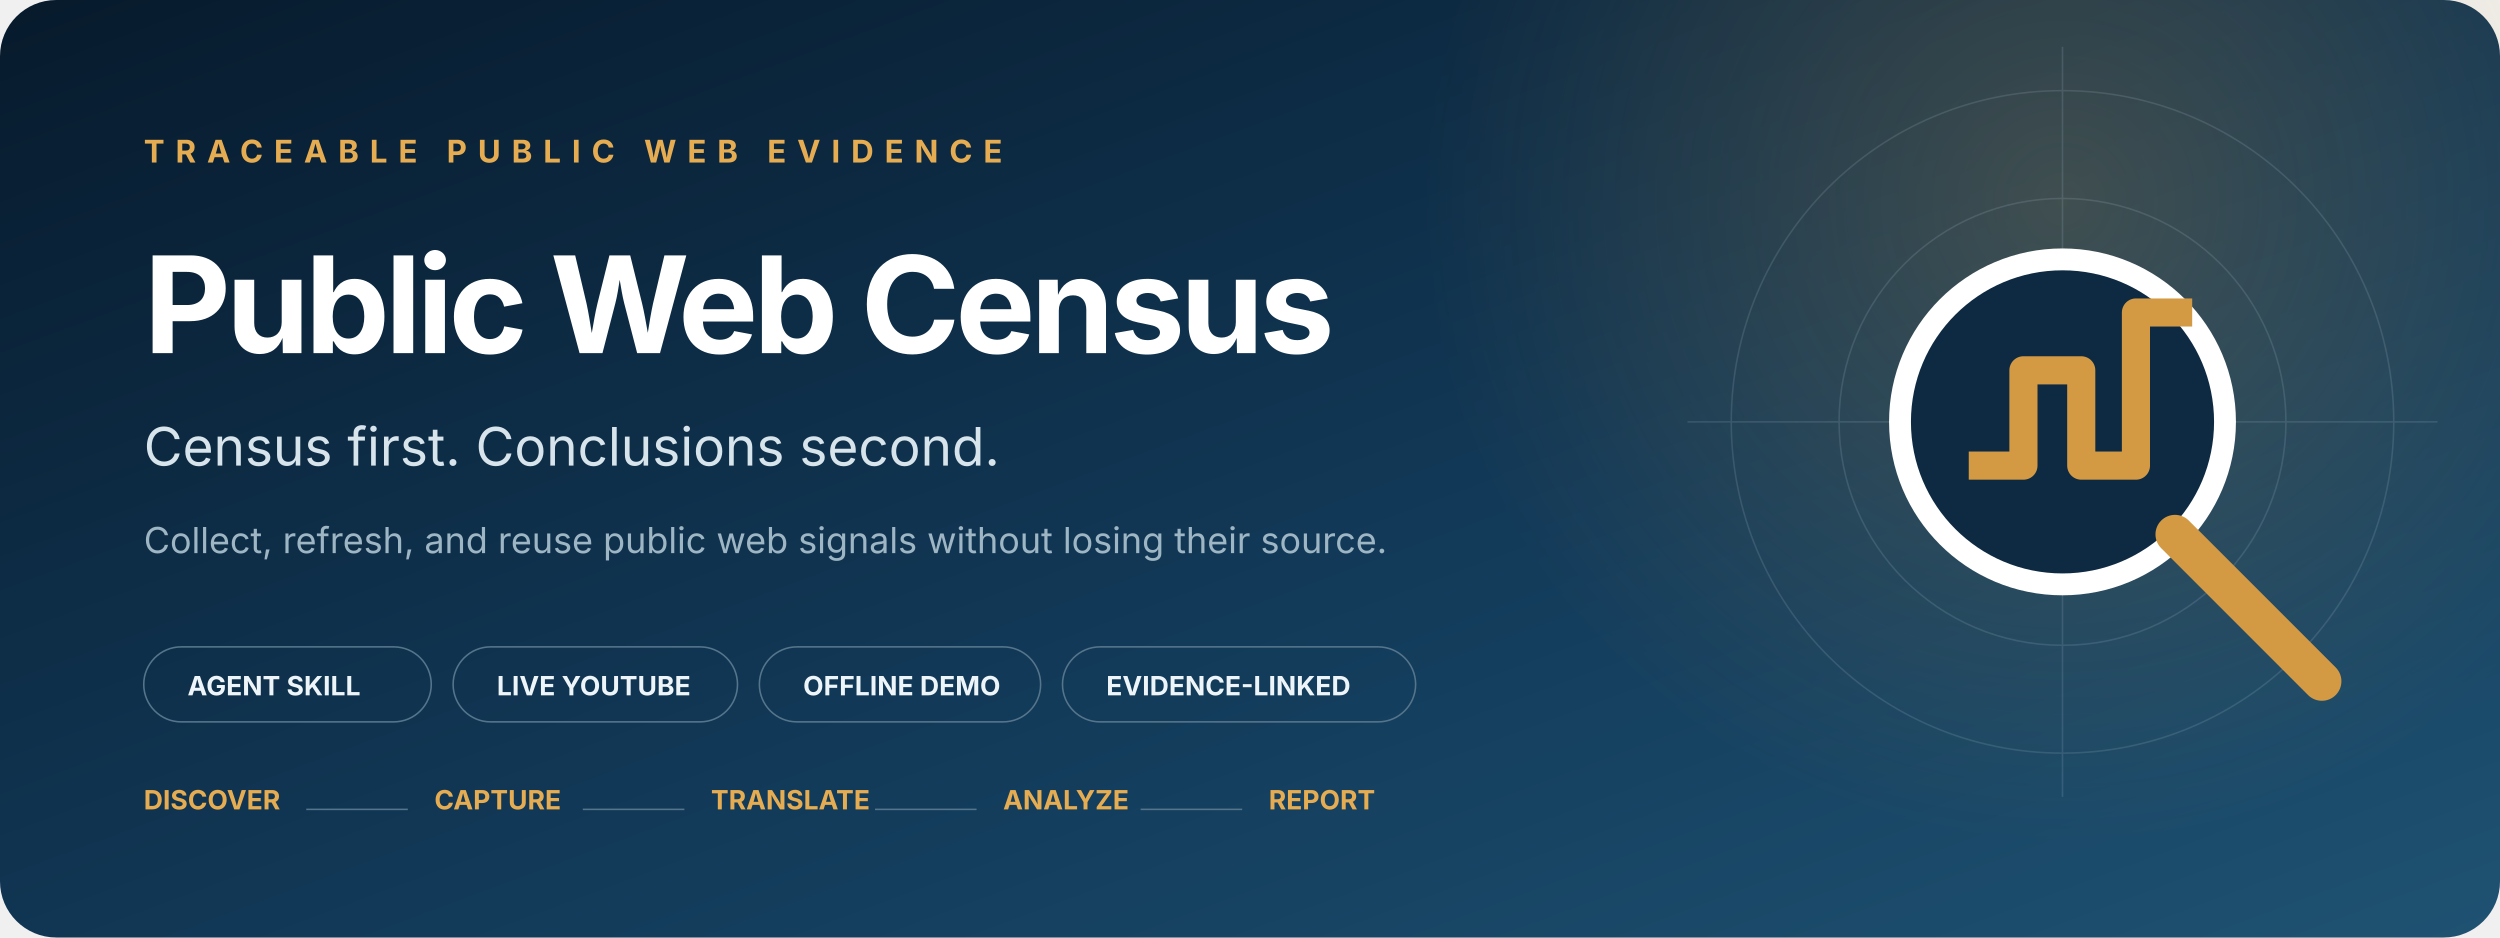
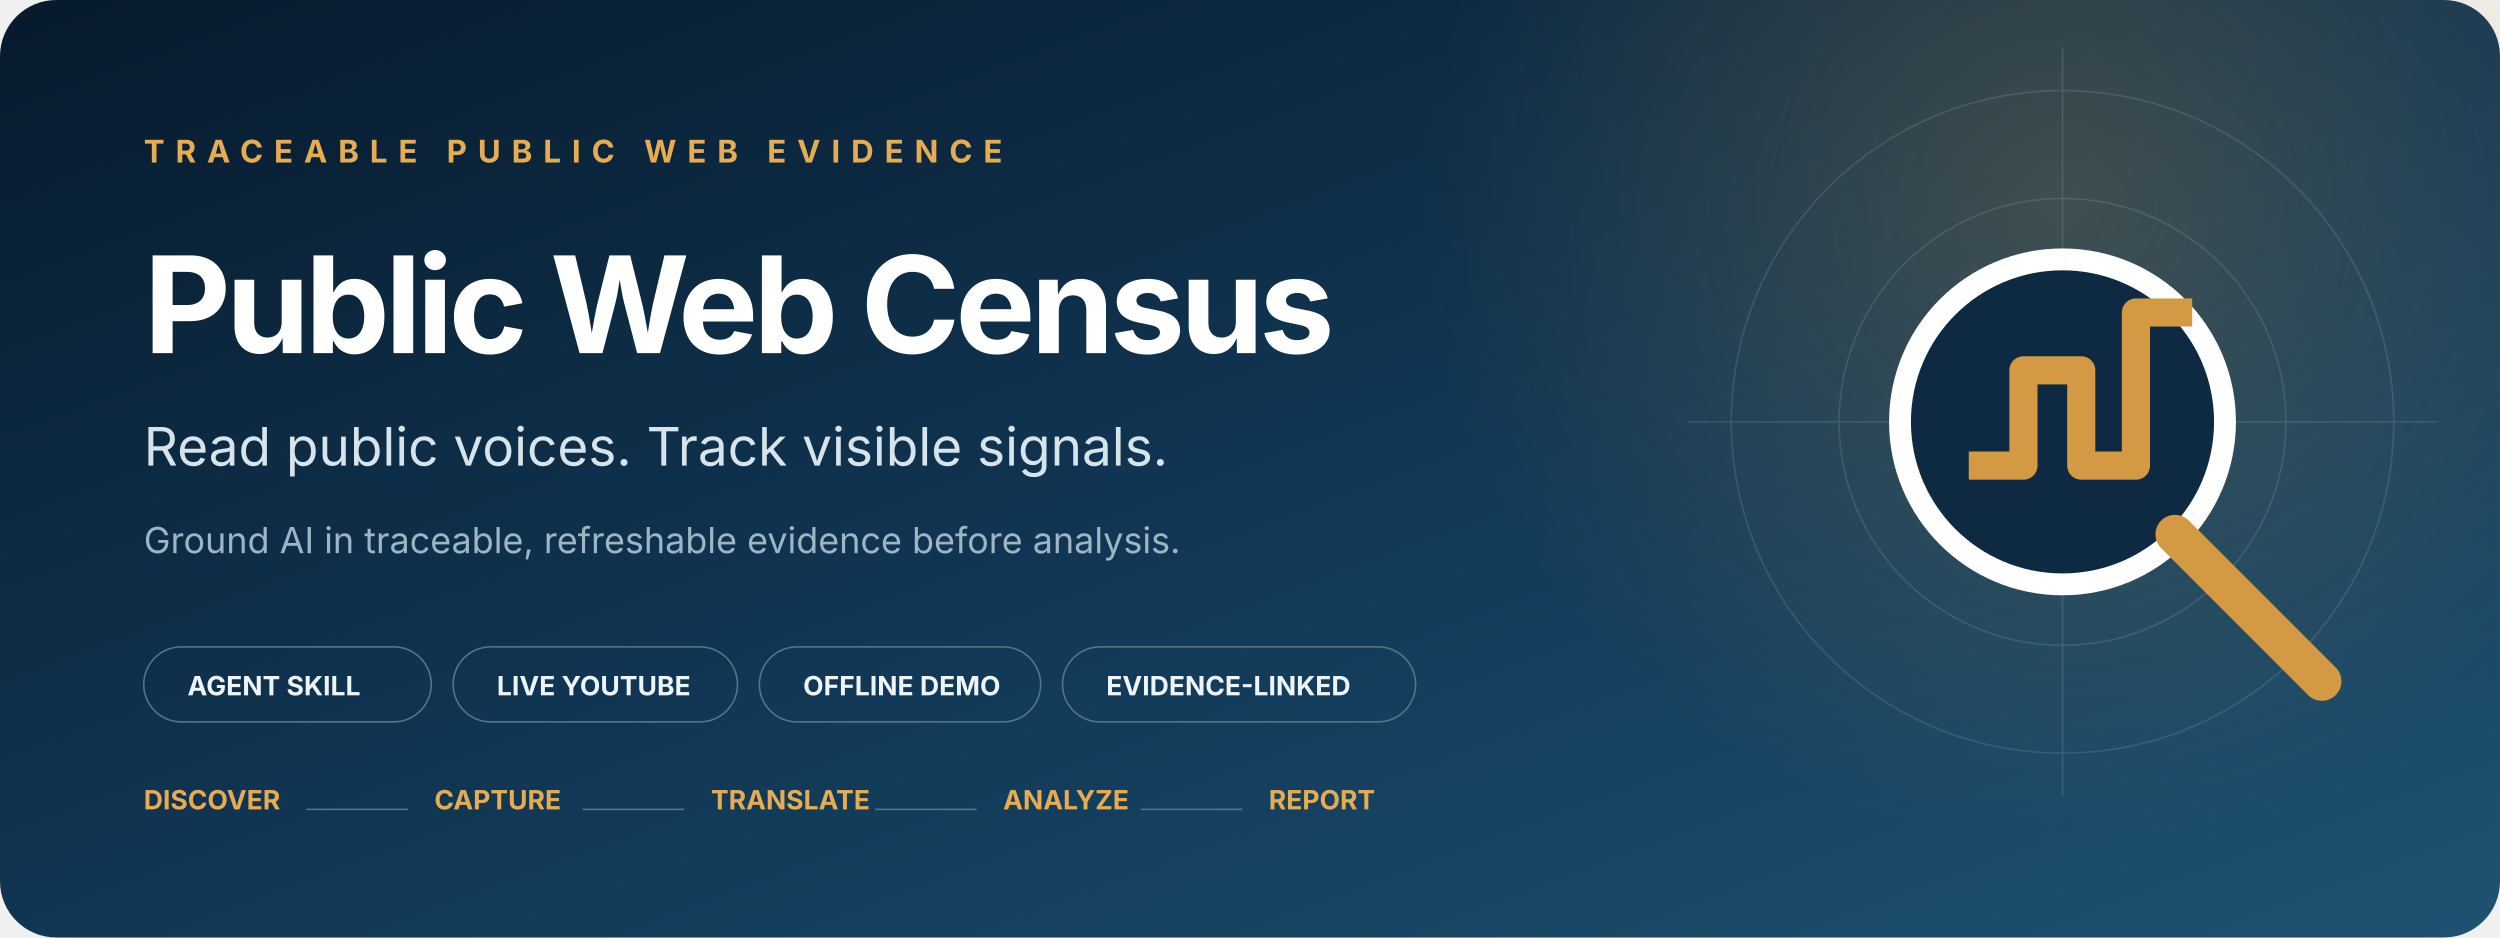
- <svg xmlns="http://www.w3.org/2000/svg" width="1600" height="600" viewBox="0 0 1600 600" role="img" aria-label="Public Web Census: public signals to traceable strategy">
+ <svg xmlns="http://www.w3.org/2000/svg" width="1600" height="600" viewBox="0 0 1600 600" role="img" aria-label="Public Web Census: read public voices, track visible signals, ground AI in evidence">
  <defs>
    <linearGradient id="bg" x1="0" x2="1" y1="0" y2="1">
      <stop stop-color="#071a2c" />
      <stop offset=".58" stop-color="#123a59" />
      <stop offset="1" stop-color="#1f5272" />
    </linearGradient>
    <radialGradient id="glow">
      <stop stop-color="#d49a43" stop-opacity=".24" />
      <stop offset="1" stop-color="#d49a43" stop-opacity="0" />
    </radialGradient>
  </defs>
  <rect width="1600" height="600" rx="36" fill="url(#bg)" />
  <circle cx="1320" cy="130" r="410" fill="url(#glow)" />
  <g opacity=".16" stroke="#b9cfdd" fill="none">
    <circle cx="1320" cy="270" r="76" />
    <circle cx="1320" cy="270" r="143" />
    <circle cx="1320" cy="270" r="212" />
    <path d="M1080 270h480M1320 30v480" />
  </g>
  <g transform="translate(1158 108)">
    <circle cx="162" cy="162" r="104" fill="#0d2a42" stroke="#fff" stroke-width="14" />
    <path d="M234 234 328 328" stroke="#d49a43" stroke-width="25" stroke-linecap="round" />
    <path d="M102 190h35v-61h37v61h35V92h36" fill="none" stroke="#d49a43" stroke-width="18" stroke-linejoin="round" />
  </g>
  <text x="92" y="104" fill="#e6ac51" font-family="Inter,Arial,sans-serif" font-size="20" font-weight="700" letter-spacing="7">TRACEABLE PUBLIC WEB EVIDENCE</text>
  <text x="92" y="226" fill="#ffffff" font-family="Inter,Arial,sans-serif" font-size="86" font-weight="750" letter-spacing="-3">Public Web Census</text>
-   <text x="92" y="298" fill="#d7e4eb" font-family="Inter,Arial,sans-serif" font-size="34">Census first. Conclusions second.</text>
-   <text x="92" y="354" fill="#9eb5c4" font-family="Inter,Arial,sans-serif" font-size="23">Collect, refresh, and reuse public web signals without losing their source.</text>
+   <text x="92" y="298" fill="#d7e4eb" font-family="Inter,Arial,sans-serif" font-size="34">Read public voices. Track visible signals.</text>
+   <text x="92" y="354" fill="#9eb5c4" font-family="Inter,Arial,sans-serif" font-size="23">Ground AI in traceable, refreshable evidence before analysis.</text>
  <g transform="translate(92 414)" font-family="Inter,Arial,sans-serif" font-size="17" font-weight="650">
    <rect width="184" height="48" rx="24" fill="none" stroke="#55758b" />
    <text x="28" y="31" fill="#eef5f8">AGENT SKILL</text>
    <rect x="198" width="182" height="48" rx="24" fill="none" stroke="#55758b" />
    <text x="226" y="31" fill="#eef5f8">LIVE YOUTUBE</text>
    <rect x="394" width="180" height="48" rx="24" fill="none" stroke="#55758b" />
    <text x="422" y="31" fill="#eef5f8">OFFLINE DEMO</text>
    <rect x="588" width="226" height="48" rx="24" fill="none" stroke="#55758b" />
    <text x="616" y="31" fill="#eef5f8">EVIDENCE-LINKED</text>
  </g>
  <g transform="translate(92 518)" font-family="Inter,Arial,sans-serif" font-size="17">
    <text fill="#e6ac51" font-weight="700">DISCOVER</text>
    <path d="M104 0h65" stroke="#54758b" />
    <text x="186" fill="#e6ac51" font-weight="700">CAPTURE</text>
    <path d="M281 0h65" stroke="#54758b" />
    <text x="363" fill="#e6ac51" font-weight="700">TRANSLATE</text>
    <path d="M468 0h65" stroke="#54758b" />
    <text x="550" fill="#e6ac51" font-weight="700">ANALYZE</text>
    <path d="M638 0h65" stroke="#54758b" />
    <text x="720" fill="#e6ac51" font-weight="700">REPORT</text>
  </g>
</svg>
